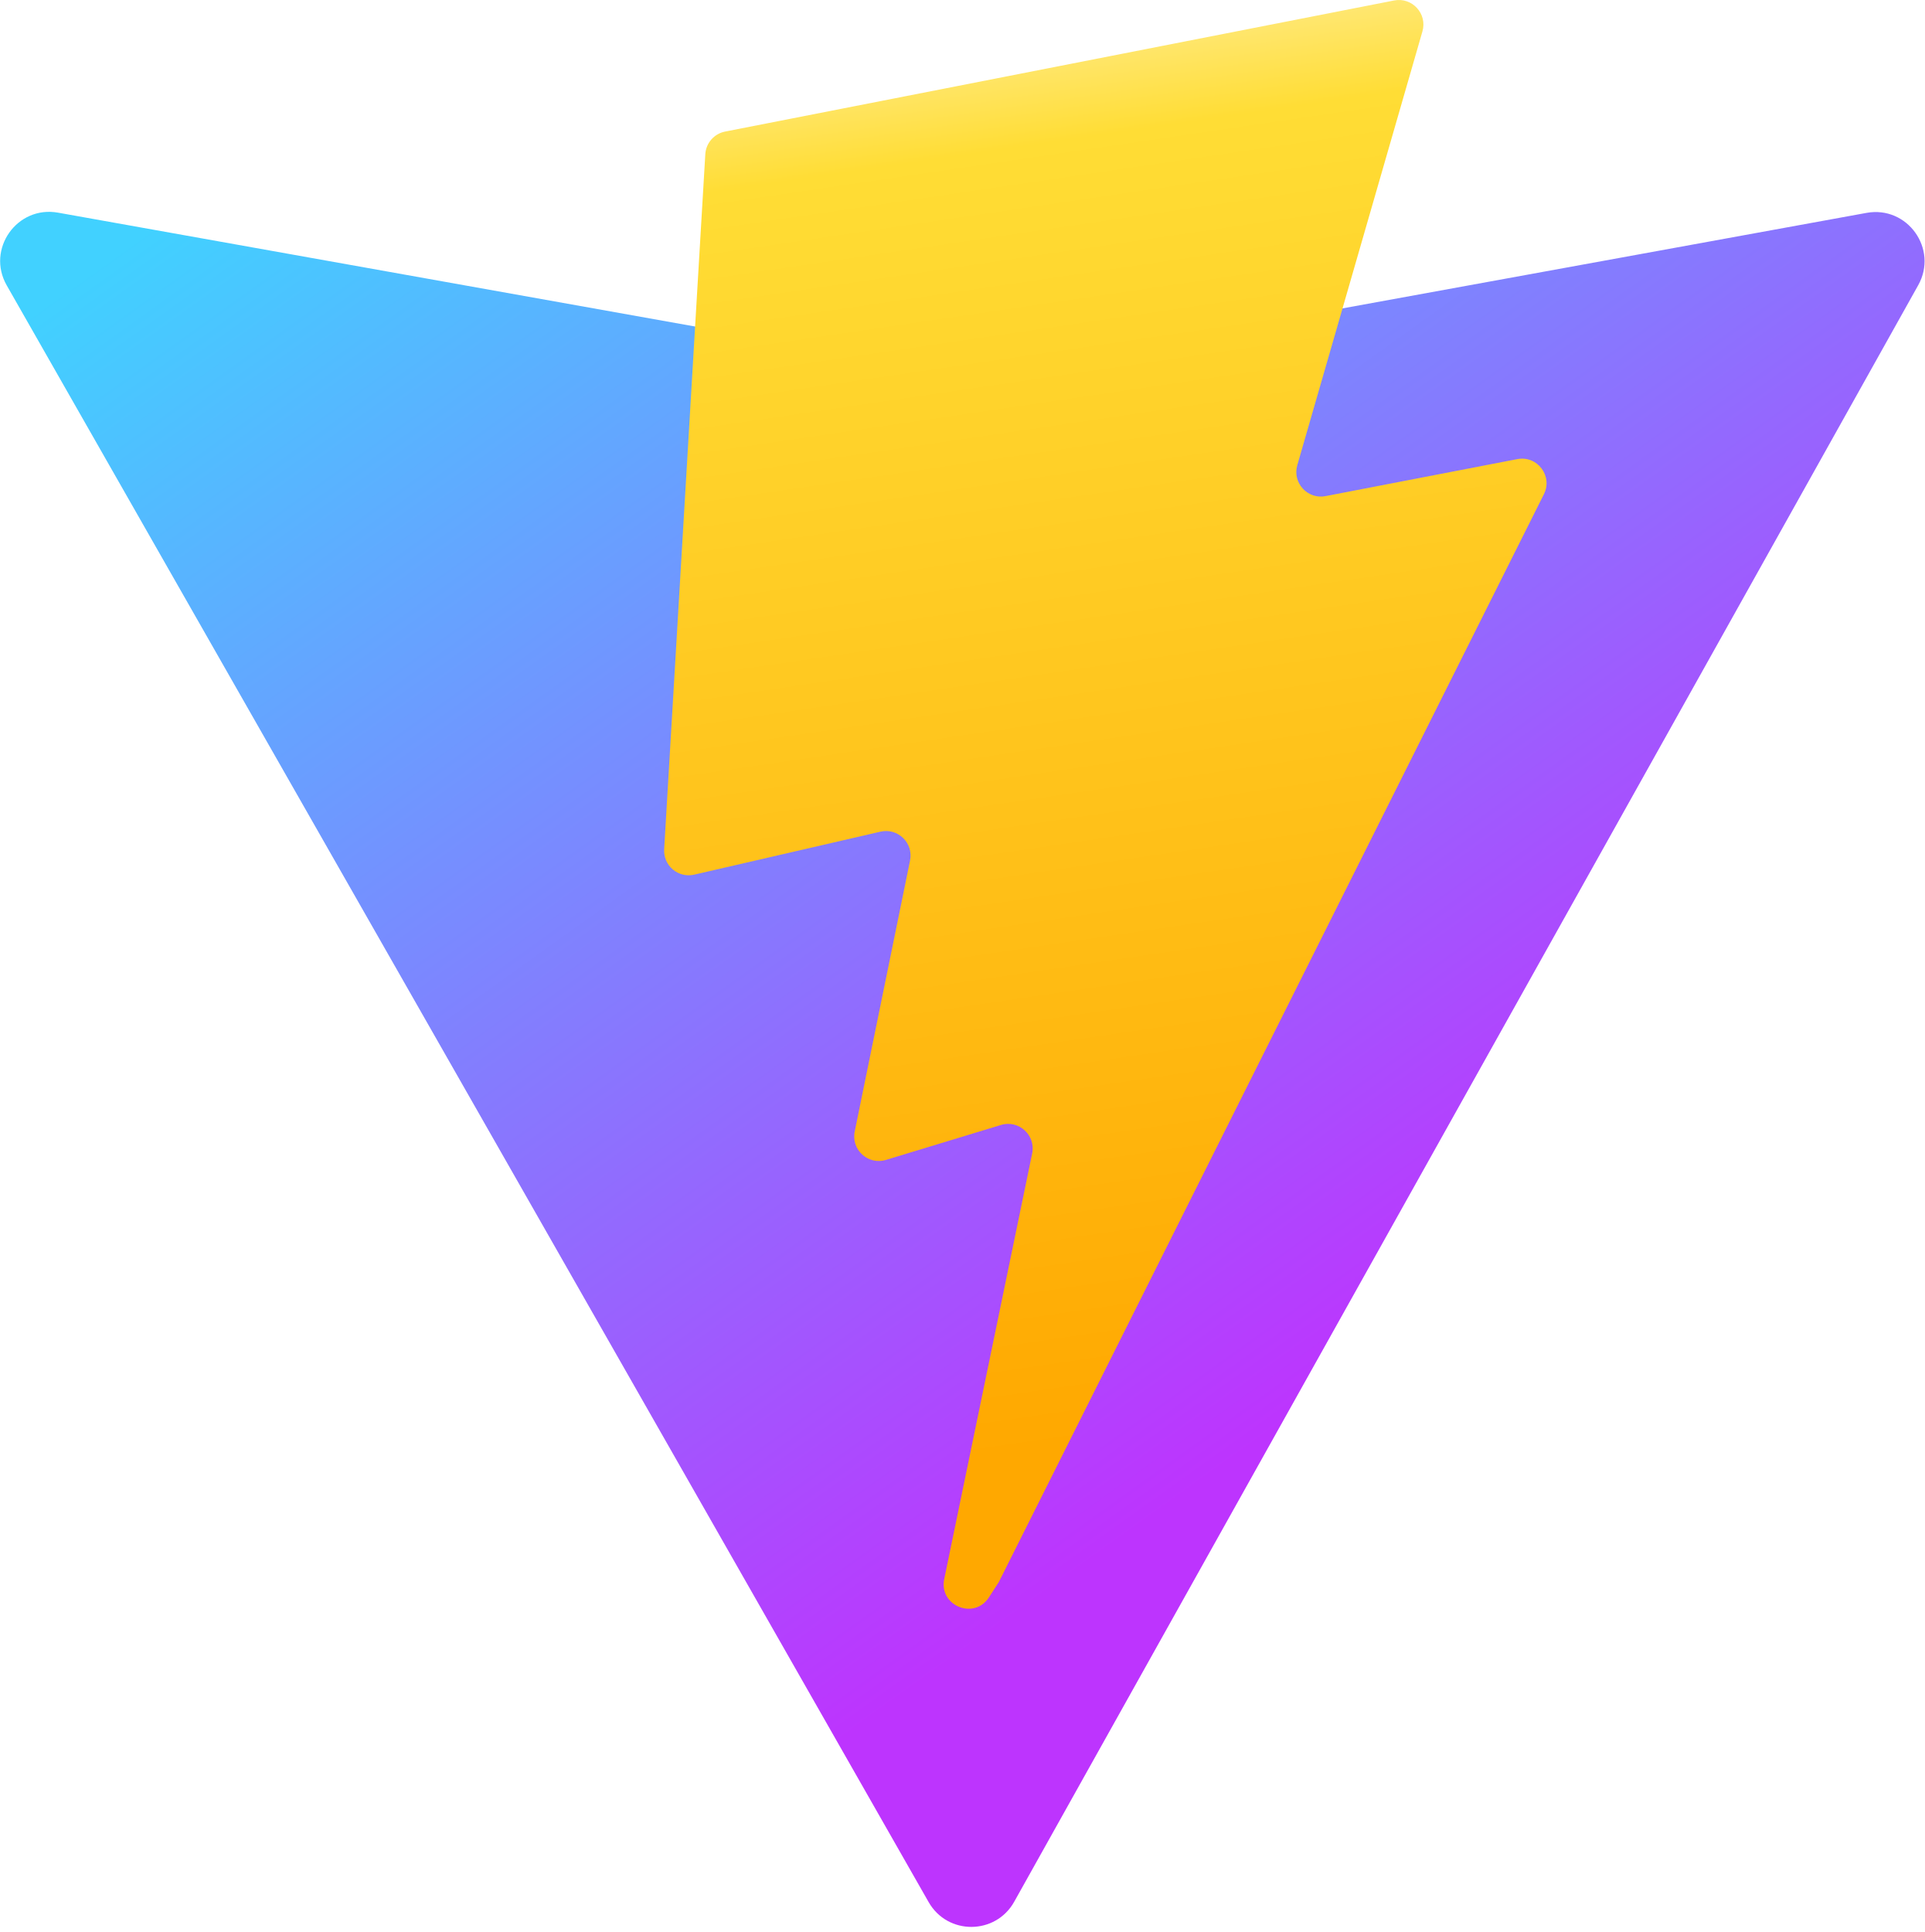
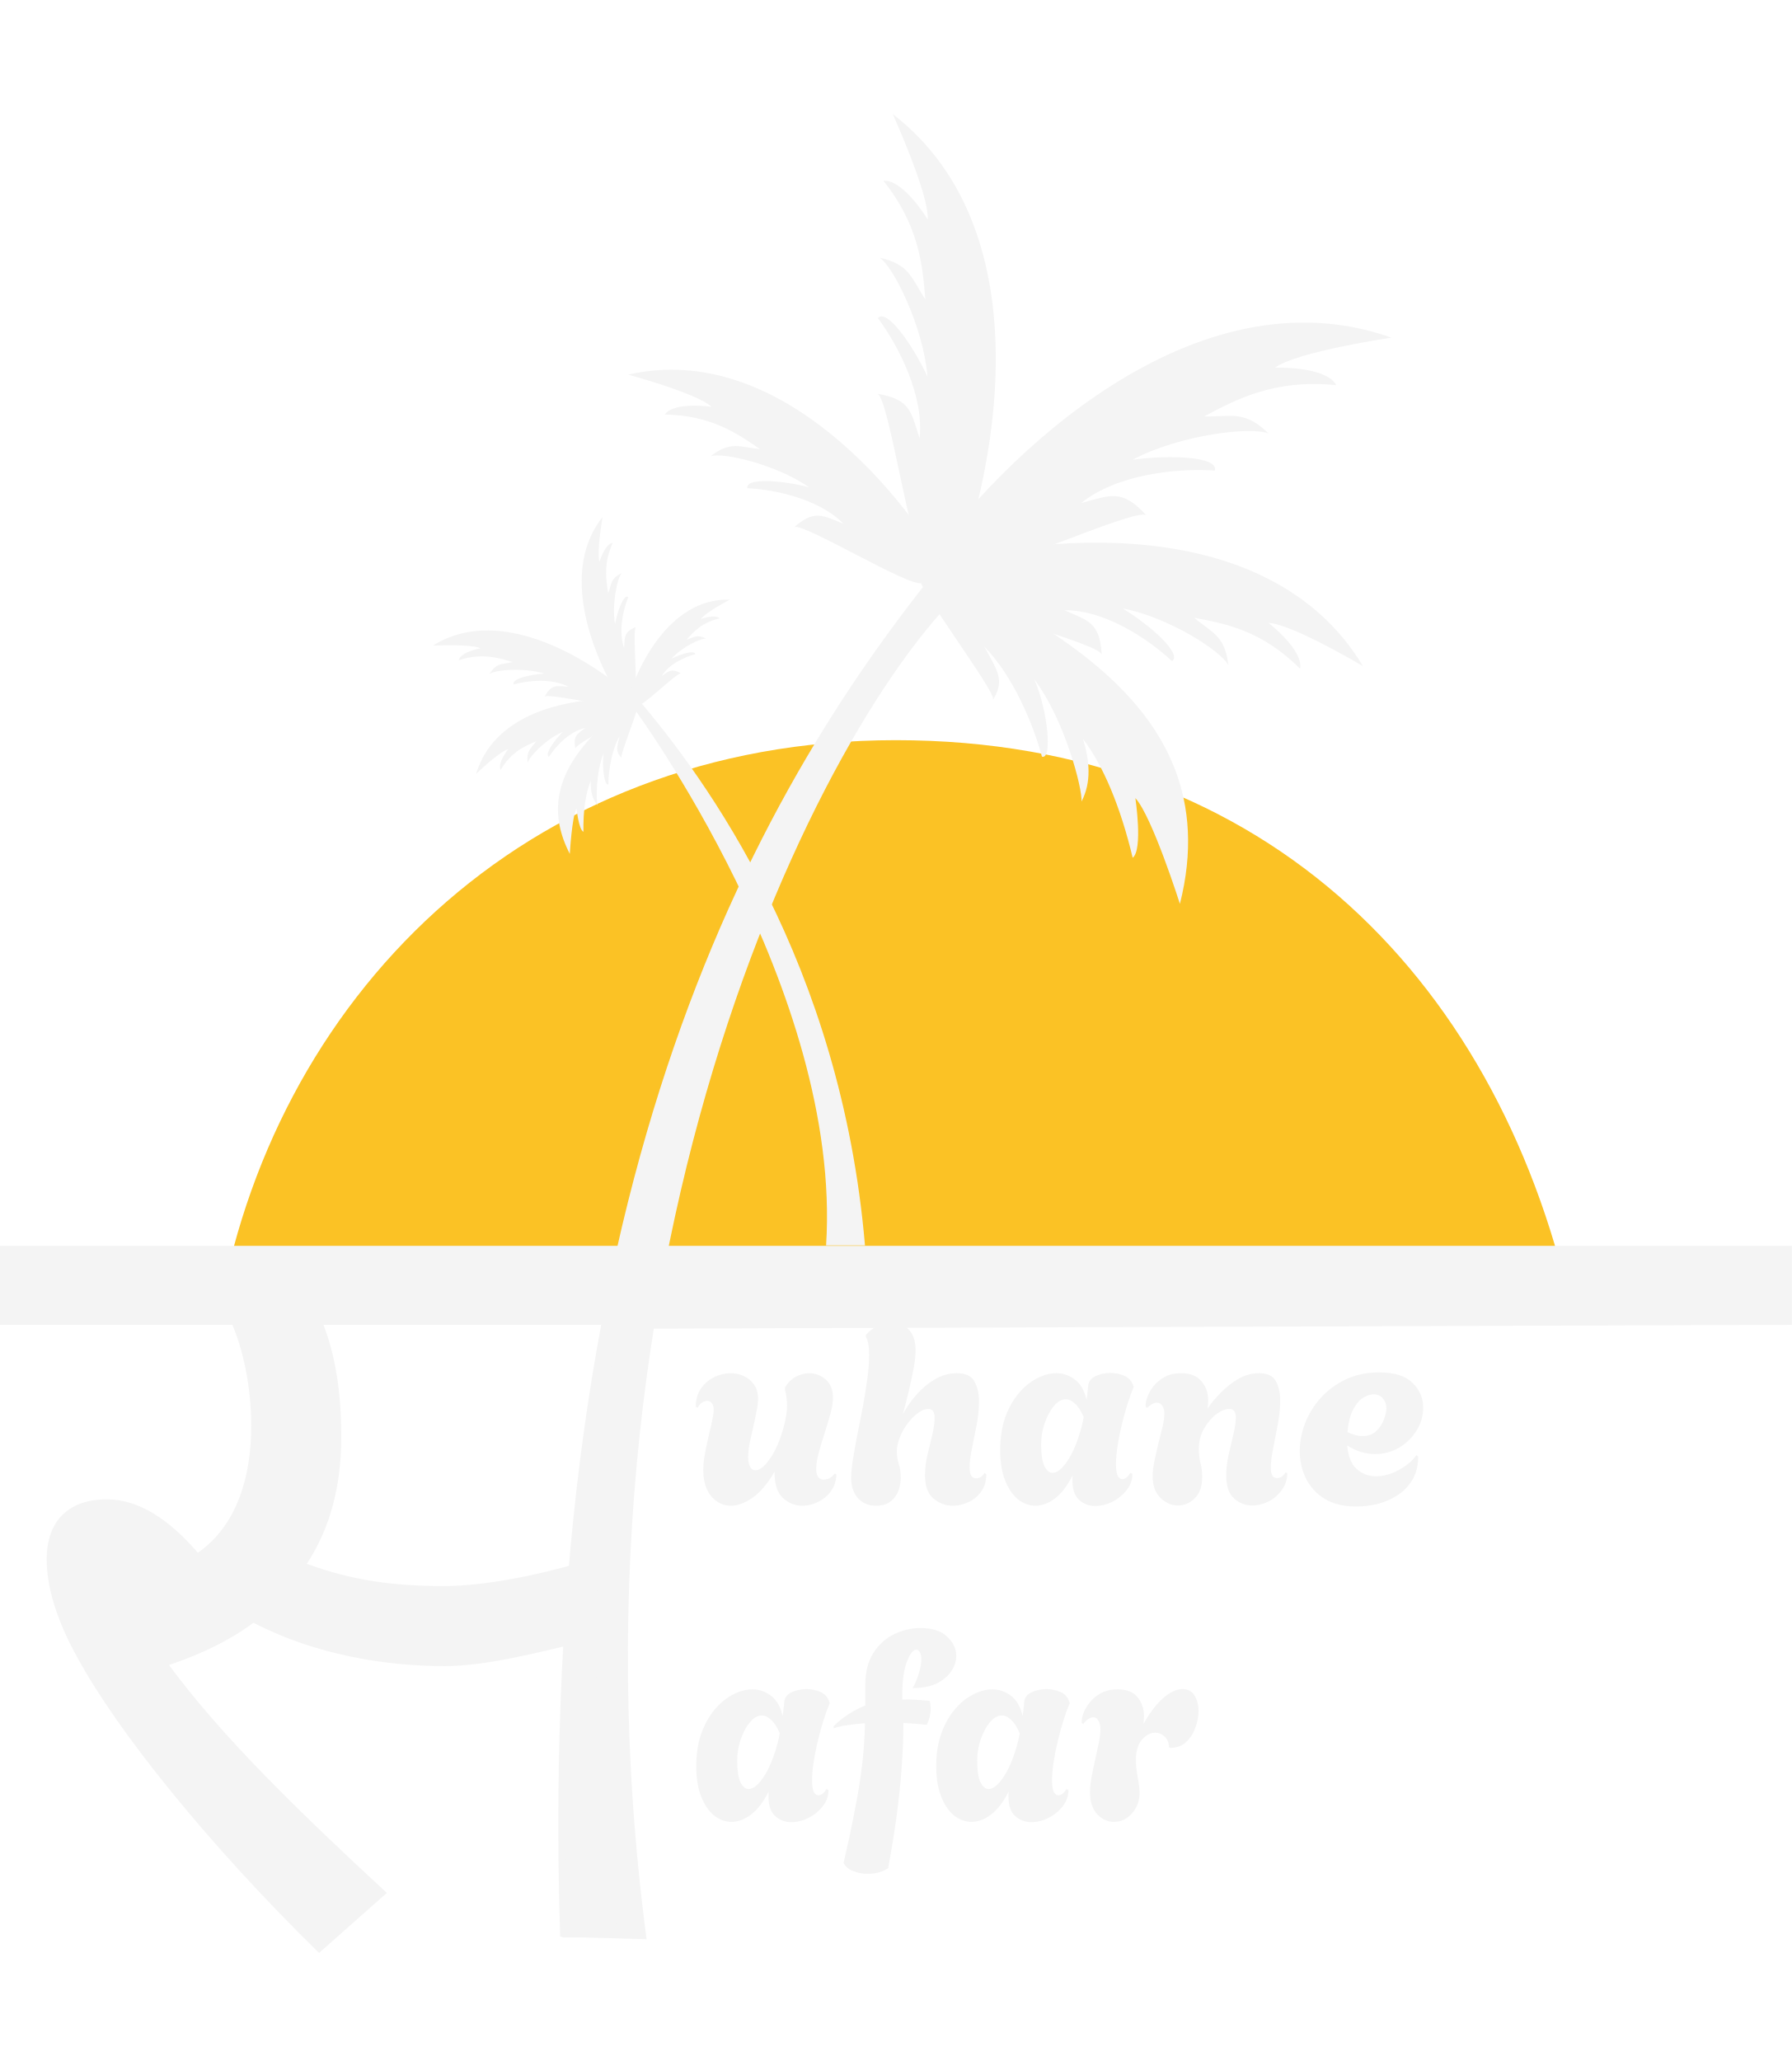
- <svg xmlns="http://www.w3.org/2000/svg" aria-hidden="true" role="img" class="iconify iconify--logos" width="31.88" height="32" preserveAspectRatio="xMidYMid meet" viewBox="0 0 256 257">
-   <defs>
-     <linearGradient id="IconifyId1813088fe1fbc01fb466" x1="-.828%" x2="57.636%" y1="7.652%" y2="78.411%">
-       <stop offset="0%" stop-color="#41D1FF" />
-       <stop offset="100%" stop-color="#BD34FE" />
-     </linearGradient>
-     <linearGradient id="IconifyId1813088fe1fbc01fb467" x1="43.376%" x2="50.316%" y1="2.242%" y2="89.03%">
-       <stop offset="0%" stop-color="#FFEA83" />
-       <stop offset="8.333%" stop-color="#FFDD35" />
-       <stop offset="100%" stop-color="#FFA800" />
-     </linearGradient>
-   </defs>
-   <path fill="url(#IconifyId1813088fe1fbc01fb466)" d="M255.153 37.938L134.897 252.976c-2.483 4.44-8.862 4.466-11.382.048L.875 37.958c-2.746-4.814 1.371-10.646 6.827-9.67l120.385 21.517a6.537 6.537 0 0 0 2.322-.004l117.867-21.483c5.438-.991 9.574 4.796 6.877 9.62Z" />
-   <path fill="url(#IconifyId1813088fe1fbc01fb467)" d="M185.432.063L96.44 17.501a3.268 3.268 0 0 0-2.634 3.014l-5.474 92.456a3.268 3.268 0 0 0 3.997 3.378l24.777-5.718c2.318-.535 4.413 1.507 3.936 3.838l-7.361 36.047c-.495 2.426 1.782 4.5 4.151 3.78l15.304-4.649c2.372-.72 4.652 1.36 4.15 3.788l-11.698 56.621c-.732 3.542 3.979 5.473 5.943 2.437l1.313-2.028l72.516-144.72c1.215-2.423-.88-5.186-3.54-4.672l-25.505 4.922c-2.396.462-4.435-1.77-3.759-4.114l16.646-57.705c.677-2.35-1.37-4.583-3.769-4.113Z" />
+ <svg xmlns="http://www.w3.org/2000/svg" width="9300" height="10695" viewBox="0 0 9300 10695" fill="none">
+   <path d="M4649.5 3840.95C2705.95 3840.95 1400.9 5201.76 1130.39 6854.33H8168.61C7805.9 5121.85 6593.05 3840.95 4649.5 3840.95Z" fill="#FBC225" />
+   <path d="M6747.43 3470.56C6765.85 3372.21 6583.44 3232.54 6583.44 3232.54C6703.68 3236.56 7073.83 3456.73 7073.83 3456.73C6580.92 2638.12 5358.19 2774.78 4808.44 2945.43C4917.41 2965.84 4941.64 3083.29 4941.64 3083.29C4959.23 3153.19 5703.98 3336.99 5717.82 3396.51C5717.87 3397.33 5717.92 3398.15 5717.97 3398.97C5718.07 3398.18 5718.02 3397.36 5717.82 3396.51C5707.78 3228.68 5647.93 3221.89 5525.24 3166.68C5730.78 3164.46 5957.56 3313.36 6082.98 3431.25C6136.38 3392.2 5972.03 3246.35 5826.59 3157.42C6064.83 3202.04 6343.42 3381.93 6375.12 3452.65C6358.22 3296.79 6289.2 3283.86 6197.83 3205.67C6359.25 3235.9 6549.63 3271.56 6747.43 3470.56Z" fill="#F4F4F4" />
+   <path d="M6935.34 1998.83C6882.24 1899.22 6617.69 1907.66 6617.69 1907.66C6729.58 1824.76 7221.52 1752.09 7221.52 1752.09C6193.51 1387.4 5181.68 2386.25 4804.27 2931.26C4917.58 2870.87 5022.91 2956.6 5022.91 2956.6C5088.47 3005.35 5894.29 2631.5 5949.09 2673.82C5949.72 2674.5 5950.34 2675.19 5950.97 2675.88C5950.5 2675.11 5949.87 2674.42 5949.09 2673.82C5820.87 2533.63 5761.77 2570.7 5611.33 2610.38C5796.14 2460.7 6107.48 2428.48 6304.88 2441.88C6325.6 2369.2 6073.04 2359.23 5878.03 2385.66C6125.75 2253.61 6506.07 2211.37 6585 2250.7C6459.05 2125.95 6387.28 2164.21 6248.93 2161.21C6416.77 2071.74 6614.72 1966.23 6935.34 1998.83Z" fill="#F4F4F4" />
+   <path d="M4584.89 938.265C4688.98 929.655 4814.96 1139.66 4814.96 1139.66C4823.38 1011.09 4633.42 592.037 4633.42 592.037C5432.17 1208.93 5162.2 2496.44 4927.37 3063.08C4917.58 2944.68 4798.12 2905.71 4798.12 2905.71C4727.35 2879.14 4614.39 2065.02 4554.01 2043.6C4553.17 2043.46 4552.32 2043.32 4551.47 2043.17C4552.31 2043.15 4553.15 2043.3 4554.01 2043.6C4727.3 2073.1 4728.08 2137.64 4772.59 2274.54C4796.42 2055.79 4665.48 1797.48 4556.16 1650.64C4602.31 1598.11 4736.6 1789.57 4813.76 1954.5C4792.35 1695.65 4634.65 1378.66 4564.51 1336.97C4724.65 1372.43 4730.85 1447.43 4802.51 1553.54C4788 1378.15 4770.89 1171.32 4584.89 938.265Z" fill="#F4F4F4" />
+   <path d="M3450.19 2151.31C3498.04 2082.18 3693.03 2111.18 3693.03 2111.18C3617.38 2040.22 3259.68 1944.16 3259.68 1944.16C4051.58 1762.75 4714.26 2588.73 4946.62 3024.39C4867.98 2969.97 4782.69 3024.34 4782.69 3024.34C4729.99 3054.77 4165.97 2708.89 4121.79 2735.49C4121.27 2735.94 4120.75 2736.4 4120.22 2736.85C4120.64 2736.32 4121.16 2735.87 4121.79 2735.49C4228.71 2642.8 4269.24 2675.3 4377.13 2717.6C4253.27 2590.98 4025.71 2540.37 3878.51 2533.3C3869.43 2477.75 4057.14 2492.09 4199.15 2528.41C4027.23 2409.42 3749.49 2345.47 3687.71 2367.77C3791.62 2286.32 3841.43 2320.79 3944.05 2330.47C3827.56 2249.84 3690.19 2154.76 3450.19 2151.31Z" fill="#F4F4F4" />
+   <path d="M5878.54 4451.14C5932.93 4409.78 5892.46 4141.54 5892.46 4141.54C5978.97 4234.78 6123.65 4690.32 6123.65 4690.32C6399.78 3599.16 5259.25 3196.33 4785.16 2876.33C4856.59 2970.26 4769.46 2990.82 4769.46 2990.82C4753.34 3043.3 5168.36 3587.36 5154.4 3630.25C5154.05 3630.83 5153.7 3631.4 5153.34 3631.98C5153.82 3631.54 5154.17 3630.97 5154.4 3630.25C5216.6 3528.45 5175.53 3479.32 5108.56 3355.55C5260.22 3509.81 5364.63 3765.12 5407.61 3926.3C5463 3944.75 5438.34 3686.7 5368.65 3526.66C5524.82 3732.01 5619.1 4095.63 5612.95 4159.37C5665.34 4058.95 5655.35 3947.77 5620.84 3834.67C5726.66 3973.81 5816.2 4189.58 5878.54 4451.14Z" fill="#F4F4F4" />
+   <path d="M2907.07 10050.1C2781.72 6107.3 3925.96 4076.27 4957.22 2839.92L5104.05 2970.43C4389.74 3498.3 2859.68 6324.3 3355.85 10063.2L2907.07 10050.1Z" fill="#F4F4F4" />
+   <path d="M2597.68 3995.77C2580.93 3958.14 2637.32 3888.1 2637.32 3888.1C2591.5 3899.27 2470.88 4016.24 2470.88 4016.24C2579.88 3651.61 3063.23 3608.64 3291.27 3632.74C3251.4 3649.52 3253.63 3698.13 3253.63 3698.13C3253.74 3727.32 2985.57 3859.64 2986.1 3884.41C2986.16 3884.74 2986.22 3885.07 2986.29 3885.4C2986.17 3885.09 2986.11 3884.76 2986.1 3884.41C2973.47 3816.89 2995.81 3809.43 3037.53 3777.72C2958.32 3793.19 2885.8 3870.43 2849.18 3927.27C2824.82 3916 2873.65 3844.94 2920.81 3798.02C2833.63 3834.71 2744.24 3928.39 2739 3959.02C2730.18 3895.72 2755.44 3885.09 2782.87 3846.74C2723.81 3871.6 2654.14 3900.92 2597.68 3995.77Z" fill="#F4F4F4" />
+   <path d="M2380.84 3425.68C2391.46 3381.86 2493.97 3364.17 2493.97 3364.17C2442.82 3340.12 2246.62 3350.37 2246.62 3350.37C2605.87 3123.6 3092.88 3440.16 3291.47 3626.78C3241.99 3611.78 3209.94 3654.24 3209.94 3654.24C3189.53 3678.84 2843.1 3594.35 2826.2 3615.53C2826.03 3615.85 2825.85 3616.17 2825.68 3616.5C2825.79 3616.15 2825.96 3615.83 2826.2 3615.53C2861.7 3549.6 2888.06 3559.63 2949.78 3563.44C2864.04 3518.64 2741.22 3530.61 2666.67 3551.64C2651.57 3524.4 2747.65 3500.34 2825.2 3495.33C2717.02 3462.55 2566.71 3476.02 2540.23 3497.93C2576.38 3438.32 2607.72 3447.82 2660.6 3435.61C2587.3 3413.4 2500.86 3387.21 2380.84 3425.68Z" fill="#F4F4F4" />
+   <path d="M3179.99 2816.99C3139.14 2821.85 3111.35 2915.36 3111.35 2915.36C3095.49 2864.92 3127.32 2683.22 3127.32 2683.22C2880.96 2992.01 3111.21 3482.33 3257.14 3688.9C3249.27 3641.06 3291.35 3616.06 3291.35 3616.06C3315.94 3599.87 3279.36 3267.25 3300.46 3253.93C3300.77 3253.81 3301.08 3253.68 3301.39 3253.56C3301.07 3253.62 3300.76 3253.74 3300.46 3253.93C3236.76 3279.44 3242.8 3305.16 3239.15 3363.13C3208.5 3278.07 3233.44 3164.96 3261.02 3097.89C3238.13 3080.68 3205.33 3167.48 3191.88 3239.18C3174.67 3134.58 3204.13 2996.02 3226.99 2973.86C3168.93 3000.71 3173.92 3031.01 3156.81 3078.89C3145.15 3008.02 3131.4 2924.44 3179.99 2816.99Z" fill="#F4F4F4" />
+   <path d="M3735.31 3208.93C3710.13 3185.25 3638.04 3212.3 3638.04 3212.3C3660.14 3178.07 3788.17 3111.42 3788.17 3111.42C3466.01 3102.32 3292.48 3483.39 3245.99 3675.06C3270.86 3647.17 3308.99 3662 3308.99 3662C3332.23 3669.9 3515.01 3487.53 3534.6 3494.59C3534.85 3494.73 3535.09 3494.87 3535.34 3495.01C3535.13 3494.83 3534.88 3494.69 3534.6 3494.59C3484.4 3466.25 3472.02 3482.4 3434.71 3507.8C3469.87 3447.6 3552.36 3409.38 3608.23 3394.86C3606.26 3372.05 3535.53 3392.69 3484.53 3418.43C3538.9 3357.45 3639.36 3309.92 3665.3 3313.88C3617.36 3289.76 3601.6 3307.43 3563.12 3319.44C3599.96 3278.12 3643.41 3229.4 3735.31 3208.93Z" fill="#F4F4F4" />
+   <path d="M3027.97 4316.38C3003 4304.26 2992.2 4194.42 2992.2 4194.42C2968.11 4238.36 2957.27 4430.96 2957.27 4430.96C2743.93 4019.18 3142.68 3768.29 3293.44 3603.36C3275.22 3646.39 3310.72 3647.63 3310.72 3647.63C3322.08 3667.21 3216.03 3916.5 3225.61 3932.44C3225.8 3932.64 3225.99 3932.84 3226.19 3933.04C3225.96 3932.91 3225.77 3932.71 3225.61 3932.44C3191.7 3896.92 3202.66 3874.13 3216.24 3819.59C3173.11 3892.98 3158.07 4002.78 3157.39 4070.27C3137.91 4082.02 3122.03 3977.48 3133.09 3908.31C3093.25 4002.37 3092.74 4154.41 3101.37 4179.26C3071.37 4143.51 3064.28 4098.52 3066.43 4050.82C3039.44 4114.55 3026.23 4207.44 3027.97 4316.38Z" fill="#F4F4F4" />
+   <path d="M4489.18 6462.71C4364.21 5001.16 3666.14 4041.64 3302.05 3617.14L3291.72 3678.42C3291.72 3678.42 4372.42 5141.39 4287.35 6462.71L4489.18 6462.71Z" fill="#F4F4F4" />
+   <path d="M3793.5 7813.58C3752.89 7813.58 3718.59 7796.88 3690.6 7763.48C3663.53 7730.08 3649.99 7685.4 3649.99 7629.44C3649.99 7598.75 3653.6 7565.81 3660.82 7530.6C3668.04 7495.4 3675.26 7462.01 3682.48 7430.41C3688.8 7406.95 3693.76 7385.28 3697.37 7365.43C3701.89 7344.66 3704.14 7327.97 3704.14 7315.33C3704.14 7299.08 3700.53 7287.35 3693.31 7280.13C3686.99 7272.91 3679.32 7269.3 3670.3 7269.3C3661.27 7269.3 3652.24 7272.46 3643.22 7278.77C3634.19 7284.19 3626.97 7292.76 3621.55 7304.5L3610.72 7300.44C3610.72 7263.43 3619.75 7231.84 3637.8 7205.66C3655.85 7179.49 3678.87 7159.63 3706.85 7146.09C3734.83 7132.55 3763.27 7125.78 3792.15 7125.78C3815.62 7125.78 3838.18 7130.74 3859.85 7140.67C3881.51 7149.7 3899.11 7164.14 3912.65 7184C3927.09 7203.86 3934.31 7228.68 3934.31 7258.46C3934.31 7276.52 3931.6 7298.18 3926.19 7323.45C3921.67 7348.73 3916.26 7374.9 3909.94 7401.98C3903.62 7429.96 3897.3 7458.4 3890.99 7487.28C3885.57 7515.26 3882.86 7540.08 3882.86 7561.75C3882.86 7581.6 3886.02 7597.85 3892.34 7610.49C3898.66 7623.12 3908.14 7629.44 3920.77 7629.44C3944.24 7629.44 3970.42 7607.78 3999.3 7564.45C4029.09 7521.13 4053.01 7462.91 4071.06 7389.8C4074.67 7375.35 4077.83 7360.01 4080.54 7343.76C4083.24 7327.52 4084.6 7310.82 4084.6 7293.67C4084.6 7280.13 4083.7 7266.59 4081.89 7253.05C4080.08 7238.61 4077.38 7224.17 4073.77 7209.72V7200.25C4088.21 7175.88 4106.71 7157.37 4129.28 7144.73C4152.75 7132.1 4176.21 7125.78 4199.68 7125.78C4231.27 7125.78 4259.71 7136.61 4284.98 7158.27C4310.25 7179.94 4322.89 7211.53 4322.89 7253.05C4322.89 7277.42 4318.38 7305.85 4309.35 7338.35C4300.32 7369.94 4290.4 7402.88 4279.56 7437.18C4268.73 7470.58 4258.8 7503.53 4249.78 7536.02C4240.75 7568.51 4236.24 7597.4 4236.24 7622.67C4236.24 7659.68 4249.33 7678.18 4275.5 7678.18C4282.72 7678.18 4291.3 7676.38 4301.23 7672.77C4312.06 7668.25 4321.99 7659.68 4331.01 7647.04L4340.49 7649.75C4340.49 7682.24 4331.46 7711.13 4313.41 7736.4C4296.26 7760.77 4274.15 7779.73 4247.07 7793.27C4219.99 7806.81 4192.01 7813.58 4163.13 7813.58C4126.12 7813.58 4092.72 7800.04 4062.93 7772.96C4034.05 7745.88 4019.61 7701.65 4019.61 7640.27V7637.57C3982.6 7700.75 3944.24 7745.88 3904.53 7772.96C3864.81 7800.04 3827.8 7813.58 3793.5 7813.58ZM4546.11 7813.58C4507.3 7813.58 4476.15 7800.49 4452.69 7774.31C4429.22 7748.14 4417.48 7712.48 4417.48 7667.35C4417.48 7642.98 4420.64 7611.39 4426.96 7572.58C4433.28 7532.86 4440.95 7489.54 4449.98 7442.6C4459.91 7394.76 4469.39 7346.47 4478.41 7297.73C4487.44 7248.08 4495.11 7200.25 4501.43 7154.21C4507.75 7108.18 4510.91 7067.56 4510.91 7032.36C4510.91 6988.13 4505.04 6956.09 4493.3 6936.23V6928.11C4513.16 6905.54 4534.83 6888.84 4558.29 6878.01C4581.76 6867.18 4604.78 6861.76 4627.34 6861.76C4661.64 6861.76 4690.98 6873.95 4715.35 6898.32C4739.72 6922.69 4751.91 6959.25 4751.91 7007.99C4751.91 7034.16 4748.29 7066.21 4741.07 7104.12C4733.85 7142.03 4725.28 7181.74 4715.35 7223.26C4705.42 7264.78 4695.49 7303.6 4685.56 7339.7C4702.71 7306.3 4725.28 7273.36 4753.26 7240.86C4782.14 7207.47 4814.64 7179.94 4850.74 7158.27C4887.75 7136.61 4926.11 7125.78 4965.83 7125.78C5010.96 7125.78 5041.19 7139.77 5056.54 7167.75C5072.79 7195.73 5080.91 7230.48 5080.91 7272C5080.91 7309.91 5076.85 7350.53 5068.72 7393.86C5060.6 7436.28 5052.48 7477.35 5044.35 7517.07C5036.23 7555.88 5032.17 7588.37 5032.17 7614.55C5032.17 7652.46 5043.45 7671.41 5066.02 7671.41C5075.95 7671.41 5084.52 7668.71 5091.74 7663.29C5099.87 7656.97 5105.73 7650.2 5109.34 7642.98L5118.82 7649.75C5118.82 7684.95 5110.25 7714.74 5093.1 7739.11C5075.95 7763.48 5053.83 7781.98 5026.75 7794.62C5000.58 7807.26 4973.5 7813.58 4945.52 7813.58C4908.51 7813.58 4875.11 7801.39 4845.33 7777.02C4815.54 7751.75 4800.65 7711.13 4800.65 7655.17C4800.65 7623.57 4804.71 7589.27 4812.83 7552.27C4821.86 7515.26 4830.43 7479.61 4838.56 7445.31C4846.68 7410.1 4850.74 7380.77 4850.74 7357.3C4850.74 7326.61 4839.91 7311.27 4818.25 7311.27C4798.39 7311.27 4776.73 7321.2 4753.26 7341.05C4729.79 7360.91 4709.03 7385.73 4690.98 7415.52C4673.83 7445.31 4662.55 7474.64 4657.13 7503.53C4655.32 7510.75 4654.42 7519.32 4654.42 7529.25C4654.42 7551.82 4657.58 7573.48 4663.9 7594.24C4671.12 7615 4674.73 7639.37 4674.73 7667.35C4674.73 7708.87 4663.9 7743.62 4642.24 7771.6C4620.57 7799.59 4588.53 7813.58 4546.11 7813.58ZM5683.64 7814.93C5652.05 7814.93 5624.52 7804.55 5601.05 7783.79C5577.58 7763.03 5565.85 7729.18 5565.85 7682.24C5565.85 7677.73 5565.85 7673.22 5565.85 7668.71C5565.85 7664.19 5566.3 7659.68 5567.2 7655.17C5540.12 7709.32 5509.44 7749.49 5475.14 7775.67C5441.74 7800.94 5407.89 7813.58 5373.59 7813.58C5342 7813.58 5312.21 7802.74 5284.23 7781.08C5256.25 7758.52 5233.69 7725.57 5216.54 7682.24C5199.39 7638.92 5190.81 7586.57 5190.81 7525.19C5190.81 7462.01 5199.39 7405.59 5216.54 7355.95C5234.59 7306.3 5258.06 7264.33 5286.94 7230.03C5315.82 7195.73 5347.42 7170.01 5381.72 7152.86C5416.01 7134.81 5449.41 7125.78 5481.91 7125.78C5518.01 7125.78 5550.5 7137.06 5579.39 7159.63C5608.27 7181.29 5628.13 7216.04 5638.96 7263.88C5641.67 7248.54 5643.47 7234.55 5644.38 7221.91C5646.18 7209.27 5647.09 7200.7 5647.09 7196.18C5647.99 7171.81 5660.17 7153.76 5683.64 7142.03C5708.01 7130.29 5734.64 7124.43 5763.52 7124.43C5788.8 7124.43 5812.72 7129.39 5835.28 7139.32C5857.85 7149.25 5873.19 7165.95 5881.31 7189.41L5884.02 7197.54C5873.19 7221.91 5862.36 7251.24 5851.53 7285.54C5840.7 7319.84 5830.77 7355.95 5821.74 7393.86C5812.72 7430.87 5805.49 7467.42 5800.08 7503.53C5794.66 7538.73 5791.96 7569.87 5791.96 7596.95C5791.96 7626.73 5795.11 7647.49 5801.43 7659.23C5807.75 7670.06 5815.42 7675.48 5824.45 7675.48C5839.79 7675.48 5853.79 7664.64 5866.42 7642.98L5877.25 7648.4C5877.25 7679.09 5867.32 7707.07 5847.47 7732.34C5827.61 7757.61 5802.79 7777.92 5773 7793.27C5743.21 7807.71 5713.43 7814.93 5683.64 7814.93ZM5462.95 7642.98C5486.42 7642.98 5512.14 7622.22 5540.12 7580.7C5569.01 7538.28 5593.83 7477.8 5614.59 7399.27C5616.4 7391.15 5618.2 7383.48 5620.01 7376.26C5621.81 7368.13 5623.17 7360.46 5624.07 7353.24C5609.63 7319.84 5594.28 7296.37 5578.03 7282.84C5562.69 7268.39 5547.35 7261.17 5532 7261.17C5509.44 7261.17 5488.22 7273.36 5468.37 7297.73C5449.41 7321.2 5433.62 7350.98 5420.98 7387.09C5409.24 7423.19 5403.38 7459.3 5403.38 7495.4C5403.38 7545.05 5408.79 7582.05 5419.63 7606.42C5431.36 7630.8 5445.8 7642.98 5462.95 7642.98ZM6113.45 7812.22C6080.05 7812.22 6049.82 7799.13 6022.74 7772.96C5995.66 7745.88 5982.12 7708.42 5982.12 7660.58C5982.12 7637.11 5985.28 7610.49 5991.6 7580.7C5997.91 7550.91 6004.68 7520.68 6011.91 7489.99C6020.03 7459.3 6027.25 7430.41 6033.57 7403.34C6039.89 7376.26 6043.05 7354.14 6043.05 7336.99C6043.05 7318.94 6039.44 7304.95 6032.21 7295.02C6024.99 7284.19 6015.52 7278.77 6003.78 7278.77C5988.44 7278.77 5971.74 7287.8 5953.69 7305.85L5945.56 7300.44C5944.66 7285.99 5947.82 7268.84 5955.04 7248.99C5962.26 7229.13 5973.09 7210.17 5987.53 7192.12C6002.88 7173.17 6022.29 7157.37 6045.75 7144.73C6069.22 7132.1 6097.2 7125.78 6129.7 7125.78C6177.54 7125.78 6212.74 7139.77 6235.3 7167.75C6258.77 7194.83 6270.51 7228.23 6270.51 7267.94C6270.51 7282.38 6269.15 7296.37 6266.44 7309.91C6285.4 7281.93 6308.87 7253.95 6336.85 7225.97C6364.83 7197.09 6395.52 7173.17 6428.92 7154.21C6463.22 7135.26 6498.42 7125.78 6534.52 7125.78C6576.95 7125.78 6605.83 7139.32 6621.17 7166.4C6636.52 7193.48 6644.19 7227.32 6644.19 7267.94C6644.19 7305.85 6640.13 7346.47 6632.01 7389.8C6623.88 7433.12 6615.76 7475.09 6607.63 7515.71C6599.51 7555.43 6595.45 7588.82 6595.45 7615.9C6595.45 7652.01 6605.83 7670.06 6626.59 7670.06C6637.42 7670.06 6646.9 7666.9 6655.02 7660.58C6663.15 7653.36 6668.56 7646.59 6671.27 7640.27L6680.75 7644.33C6680.75 7677.73 6671.27 7707.07 6652.31 7732.34C6634.26 7757.61 6611.24 7777.47 6583.26 7791.91C6555.28 7805.45 6526.85 7812.22 6497.97 7812.22C6462.76 7812.22 6431.62 7800.04 6404.55 7775.67C6377.47 7751.3 6363.93 7711.58 6363.93 7656.52C6363.93 7624.03 6367.99 7588.82 6376.11 7550.91C6385.14 7513 6393.71 7476.45 6401.84 7441.25C6409.96 7406.04 6414.02 7377.16 6414.02 7354.59C6414.02 7341.05 6411.31 7330.67 6405.9 7323.45C6401.39 7315.33 6392.81 7311.27 6380.17 7311.27C6359.41 7311.27 6336.4 7320.75 6311.12 7339.7C6286.75 7358.66 6265.54 7383.93 6247.49 7415.52C6230.34 7447.11 6221.76 7481.86 6221.76 7519.77C6221.76 7544.14 6224.47 7567.61 6229.89 7590.18C6236.21 7612.74 6239.37 7637.11 6239.37 7663.29C6239.37 7712.03 6226.73 7749.04 6201.46 7774.31C6176.18 7799.59 6146.85 7812.22 6113.45 7812.22ZM7039.45 7817.64C6973.56 7817.64 6918.95 7804.55 6875.63 7778.37C6832.3 7751.3 6799.81 7716.09 6778.15 7672.77C6756.48 7628.54 6745.65 7581.15 6745.65 7530.6C6745.65 7482.77 6754.68 7434.93 6772.73 7387.09C6791.68 7338.35 6818.76 7294.12 6853.97 7254.4C6890.07 7214.69 6933.4 7182.64 6983.94 7158.27C7035.39 7133.9 7093.16 7121.72 7157.25 7121.72C7236.68 7121.72 7294.44 7139.77 7330.55 7175.88C7367.56 7211.08 7386.06 7253.95 7386.06 7304.5C7386.06 7347.82 7374.33 7387.99 7350.86 7425C7328.29 7461.1 7298.05 7490.44 7260.14 7513C7222.23 7534.67 7180.71 7545.5 7135.58 7545.5C7112.11 7545.5 7088.19 7541.89 7063.82 7534.67C7039.45 7527.45 7015.53 7516.16 6992.07 7500.82C6996.58 7556.78 7012.83 7597.4 7040.81 7622.67C7068.79 7647.95 7102.19 7660.58 7141 7660.58C7168.08 7660.58 7195.16 7655.62 7222.23 7645.69C7249.31 7634.86 7274.13 7621.32 7296.7 7605.07C7320.17 7587.92 7338.22 7569.87 7350.86 7550.91L7360.33 7557.68C7360.33 7604.62 7350.41 7644.79 7330.55 7678.18C7311.59 7710.68 7286.32 7737.3 7254.73 7758.06C7223.14 7778.83 7188.39 7794.17 7150.48 7804.1C7113.47 7813.12 7076.46 7817.64 7039.45 7817.64ZM7070.59 7452.08C7099.48 7452.08 7122.95 7443.95 7141 7427.71C7159.05 7410.56 7172.59 7390.7 7181.62 7368.13C7190.64 7345.57 7195.16 7325.71 7195.16 7308.56C7195.16 7287.8 7189.29 7270.65 7177.55 7257.11C7165.82 7242.67 7149.57 7235.45 7128.81 7235.45C7112.57 7235.45 7094.51 7241.32 7074.66 7253.05C7055.7 7264.78 7038.55 7285.09 7023.21 7313.98C7007.86 7341.96 6997.93 7381.22 6993.42 7431.77C7022.3 7445.31 7048.03 7452.08 7070.59 7452.08Z" fill="#F4F4F4" />
+   <path d="M4106.26 9455.61C4074.67 9455.61 4047.14 9445.23 4023.67 9424.47C4000.2 9403.71 3988.47 9369.86 3988.47 9322.93C3988.47 9318.42 3988.47 9313.9 3988.47 9309.39C3988.47 9304.88 3988.92 9300.36 3989.82 9295.85C3962.74 9350.01 3932.06 9390.17 3897.76 9416.35C3864.36 9441.62 3830.51 9454.26 3796.21 9454.26C3764.62 9454.26 3734.83 9443.43 3706.85 9421.77C3678.87 9399.2 3656.3 9366.25 3639.16 9322.93C3622.01 9279.6 3613.43 9227.25 3613.43 9165.87C3613.43 9102.69 3622.01 9046.28 3639.16 8996.63C3657.21 8946.99 3680.68 8905.02 3709.56 8870.72C3738.44 8836.42 3770.03 8810.69 3804.33 8793.54C3838.63 8775.49 3872.03 8766.46 3904.53 8766.46C3940.63 8766.46 3973.12 8777.75 4002.01 8800.31C4030.89 8821.97 4050.75 8856.73 4061.58 8904.56C4064.29 8889.22 4066.09 8875.23 4067 8862.59C4068.8 8849.96 4069.7 8841.38 4069.7 8836.87C4070.61 8812.5 4082.79 8794.44 4106.26 8782.71C4130.63 8770.98 4157.26 8765.11 4186.14 8765.11C4211.42 8765.11 4235.34 8770.07 4257.9 8780C4280.47 8789.93 4295.81 8806.63 4303.93 8830.1L4306.64 8838.22C4295.81 8862.59 4284.98 8891.93 4274.15 8926.23C4263.32 8960.53 4253.39 8996.63 4244.36 9034.54C4235.34 9071.55 4228.11 9108.1 4222.7 9144.21C4217.28 9179.41 4214.58 9210.55 4214.58 9237.63C4214.58 9267.42 4217.73 9288.18 4224.05 9299.91C4230.37 9310.74 4238.04 9316.16 4247.07 9316.16C4262.41 9316.16 4276.4 9305.33 4289.04 9283.66L4299.87 9289.08C4299.87 9319.77 4289.94 9347.75 4270.09 9373.02C4250.23 9398.3 4225.41 9418.61 4195.62 9433.95C4165.83 9448.39 4136.05 9455.61 4106.26 9455.61ZM3885.57 9283.66C3909.04 9283.66 3934.76 9262.9 3962.74 9221.38C3991.63 9178.96 4016.45 9118.48 4037.21 9039.96C4039.02 9031.83 4040.82 9024.16 4042.63 9016.94C4044.43 9008.82 4045.79 9001.14 4046.69 8993.92C4032.25 8960.53 4016.9 8937.06 4000.65 8923.52C3985.31 8909.08 3969.97 8901.86 3954.62 8901.86C3932.06 8901.86 3910.84 8914.04 3890.99 8938.41C3872.03 8961.88 3856.24 8991.67 3843.6 9027.77C3831.86 9063.88 3826 9099.98 3826 9136.09C3826 9185.73 3831.41 9222.74 3842.24 9247.11C3853.98 9271.48 3868.42 9283.66 3885.57 9283.66ZM4501.31 9723.69C4475.14 9723.69 4450.31 9718.73 4426.85 9708.8C4403.38 9699.77 4387.13 9685.78 4378.1 9666.83C4399.77 9574.76 4417.37 9493.07 4430.91 9421.77C4445.35 9350.46 4456.63 9286.82 4464.76 9230.86C4472.88 9174.9 4478.75 9123.9 4482.36 9077.87C4485.97 9030.93 4488.22 8985.8 4489.13 8942.47C4458.44 8944.28 4429.1 8947.44 4401.12 8951.95C4373.14 8955.56 4348.77 8960.98 4328.01 8968.2L4325.3 8958.72C4351.48 8932.55 4378.56 8910.88 4406.54 8893.73C4434.52 8875.68 4462.5 8861.24 4490.48 8850.41V8747.51C4490.48 8678.01 4504.47 8621.59 4532.45 8578.27C4560.43 8534.04 4596.09 8501.54 4639.41 8480.78C4683.64 8459.12 4729.22 8448.29 4776.16 8448.29C4838.44 8448.29 4884.93 8463.18 4915.61 8492.97C4947.21 8522.76 4963 8556.15 4963 8593.16C4963 8620.24 4954.43 8646.41 4937.28 8671.69C4921.03 8696.96 4896.21 8718.17 4862.81 8735.32C4829.41 8751.57 4787.44 8759.69 4736.9 8759.69C4751.34 8733.52 4762.17 8707.34 4769.39 8681.17C4777.51 8654.99 4781.58 8631.97 4781.58 8612.12C4781.58 8596.77 4779.32 8584.59 4774.81 8575.56C4770.29 8565.63 4763.97 8560.67 4755.85 8560.67C4738.7 8560.67 4722 8582.33 4705.76 8625.65C4690.41 8668.08 4682.74 8724.04 4682.74 8793.54V8819.27C4708.91 8818.36 4733.74 8818.82 4757.2 8820.62C4781.58 8822.43 4804.14 8824.23 4824.9 8826.04C4826.71 8832.35 4828.06 8839.12 4828.96 8846.35C4829.87 8853.57 4830.32 8860.79 4830.32 8868.01C4830.32 8881.55 4828.51 8895.09 4824.9 8908.63C4821.29 8922.17 4816.33 8936.16 4810.01 8950.6C4793.76 8948.79 4775.26 8946.99 4754.5 8945.18C4733.74 8943.38 4711.62 8942.02 4688.15 8941.12V8970.91C4688.15 9020.55 4685.9 9077.87 4681.38 9142.86C4677.77 9207.84 4670.55 9285.02 4659.72 9374.38C4648.89 9463.74 4632.19 9570.25 4609.63 9693.9C4581.64 9713.76 4545.54 9723.69 4501.31 9723.69ZM5351.77 9455.61C5320.18 9455.61 5292.65 9445.23 5269.18 9424.47C5245.71 9403.71 5233.98 9369.86 5233.98 9322.93C5233.98 9318.42 5233.98 9313.9 5233.98 9309.39C5233.98 9304.88 5234.43 9300.36 5235.33 9295.85C5208.25 9350.01 5177.56 9390.17 5143.26 9416.35C5109.87 9441.62 5076.02 9454.26 5041.72 9454.26C5010.13 9454.26 4980.34 9443.43 4952.36 9421.77C4924.38 9399.2 4901.81 9366.25 4884.66 9322.93C4867.51 9279.6 4858.94 9227.25 4858.94 9165.87C4858.94 9102.69 4867.51 9046.28 4884.66 8996.63C4902.72 8946.99 4926.18 8905.02 4955.07 8870.72C4983.95 8836.42 5015.54 8810.69 5049.84 8793.54C5084.14 8775.49 5117.54 8766.46 5150.03 8766.46C5186.14 8766.46 5218.63 8777.75 5247.52 8800.31C5276.4 8821.97 5296.26 8856.73 5307.09 8904.56C5309.8 8889.22 5311.6 8875.23 5312.51 8862.59C5314.31 8849.96 5315.21 8841.38 5315.21 8836.87C5316.12 8812.5 5328.3 8794.44 5351.77 8782.71C5376.14 8770.98 5402.77 8765.11 5431.65 8765.11C5456.93 8765.11 5480.84 8770.07 5503.41 8780C5525.98 8789.93 5541.32 8806.63 5549.44 8830.1L5552.15 8838.22C5541.32 8862.59 5530.49 8891.93 5519.66 8926.23C5508.83 8960.53 5498.9 8996.63 5489.87 9034.54C5480.84 9071.55 5473.62 9108.1 5468.21 9144.21C5462.79 9179.41 5460.08 9210.55 5460.08 9237.63C5460.08 9267.42 5463.24 9288.18 5469.56 9299.91C5475.88 9310.74 5483.55 9316.16 5492.58 9316.16C5507.92 9316.16 5521.91 9305.33 5534.55 9283.66L5545.38 9289.08C5545.38 9319.77 5535.45 9347.75 5515.6 9373.02C5495.74 9398.3 5470.92 9418.61 5441.13 9433.95C5411.34 9448.39 5381.56 9455.61 5351.77 9455.61ZM5131.08 9283.66C5154.55 9283.66 5180.27 9262.9 5208.25 9221.38C5237.14 9178.96 5261.96 9118.48 5282.72 9039.96C5284.52 9031.83 5286.33 9024.16 5288.14 9016.94C5289.94 9008.82 5291.29 9001.14 5292.2 8993.92C5277.76 8960.53 5262.41 8937.06 5246.16 8923.52C5230.82 8909.08 5215.47 8901.86 5200.13 8901.86C5177.56 8901.86 5156.35 8914.04 5136.5 8938.41C5117.54 8961.88 5101.74 8991.67 5089.11 9027.77C5077.37 9063.88 5071.51 9099.98 5071.51 9136.09C5071.51 9185.73 5076.92 9222.74 5087.75 9247.11C5099.49 9271.48 5113.93 9283.66 5131.08 9283.66ZM5781.58 9454.26C5749.08 9454.26 5720.2 9441.17 5694.93 9415C5669.65 9387.92 5657.02 9350.01 5657.02 9301.27C5657.02 9277.8 5659.73 9251.17 5665.14 9221.38C5670.56 9191.6 5676.88 9161.36 5684.1 9130.67C5691.32 9099.08 5697.64 9069.74 5703.05 9042.66C5708.47 9014.68 5711.17 8991.67 5711.17 8973.61C5711.17 8954.66 5707.56 8939.77 5700.34 8928.93C5694.02 8917.2 5685.45 8911.33 5674.62 8911.33C5657.47 8911.33 5639.87 8923.07 5621.82 8946.54L5613.69 8941.12C5612.79 8926.68 5615.95 8909.53 5623.17 8889.67C5630.39 8869.81 5641.67 8850.86 5657.02 8832.81C5672.36 8813.85 5691.77 8798.06 5715.24 8785.42C5739.61 8772.78 5768.04 8766.46 5800.53 8766.46C5848.37 8766.46 5883.12 8780.45 5904.79 8808.44C5926.45 8835.51 5937.28 8868.46 5937.28 8907.27C5937.28 8913.59 5936.83 8920.36 5935.93 8927.58C5935.93 8933.9 5935.48 8940.22 5934.57 8946.54C5967.07 8887.87 6000.92 8843.19 6036.12 8812.5C6072.22 8780.91 6105.62 8765.11 6136.31 8765.11C6165.19 8765.11 6186.4 8776.39 6199.94 8798.96C6213.48 8821.52 6220.25 8848.6 6220.25 8880.19C6220.25 8909.08 6214.38 8938.41 6202.65 8968.2C6191.82 8997.99 6175.12 9022.81 6152.56 9042.66C6130.89 9061.62 6104.27 9070.65 6072.67 9069.74L6067.26 9067.04C6066.36 9043.57 6058.68 9025.06 6044.24 9011.52C6029.8 8997.99 6013.55 8991.22 5995.5 8991.22C5971.13 8991.22 5948.11 9003.4 5926.45 9027.77C5905.69 9052.14 5895.31 9087.34 5895.31 9133.38C5895.31 9161.36 5898.47 9191.6 5904.79 9224.09C5911.1 9256.59 5914.26 9284.12 5914.26 9306.68C5914.26 9333.76 5907.95 9358.58 5895.31 9381.15C5882.67 9403.71 5866.43 9421.77 5846.57 9435.3C5826.71 9447.94 5805.05 9454.26 5781.58 9454.26Z" fill="#F4F4F4" />
+   <path d="M1655.78 10134.3C1078.85 9568.91 611.541 8986.22 403.848 8605.45C294.232 8409.29 242.309 8236.22 242.309 8091.98C242.309 7890.06 357.694 7780.44 553.848 7780.44C721.157 7780.44 876.926 7884.29 1026.93 8057.37C1234.62 7913.14 1303.85 7653.52 1303.85 7399.67C1303.85 7186.21 1257.7 6995.83 1205.77 6874.67H0V6465.05L9300 6465.05V6718.54V6874.67L3344.32 6894.86L3070.76 8420.83L3204.77 10053.5H2919.24L2990.08 8528.56C2793.92 8574.72 2521.16 8645.83 2307.7 8645.83C2001.93 8645.83 1638.47 8588.14 1315.39 8420.83C1200 8507.37 1050 8582.37 876.927 8640.06C1153.85 9015.07 1546.16 9395.84 2007.7 9822.76L1655.78 10134.3ZM2301.93 8230.45C2521.16 8230.45 2788.15 8172.75 2990.08 8115.06L3209.15 6874.67H1678.85C1742.31 7041.98 1771.16 7226.6 1771.16 7457.37C1771.16 7711.21 1713.47 7930.45 1592.31 8115.06C1828.85 8201.6 2042.32 8230.45 2301.93 8230.45Z" fill="#F4F4F4" />
</svg>
